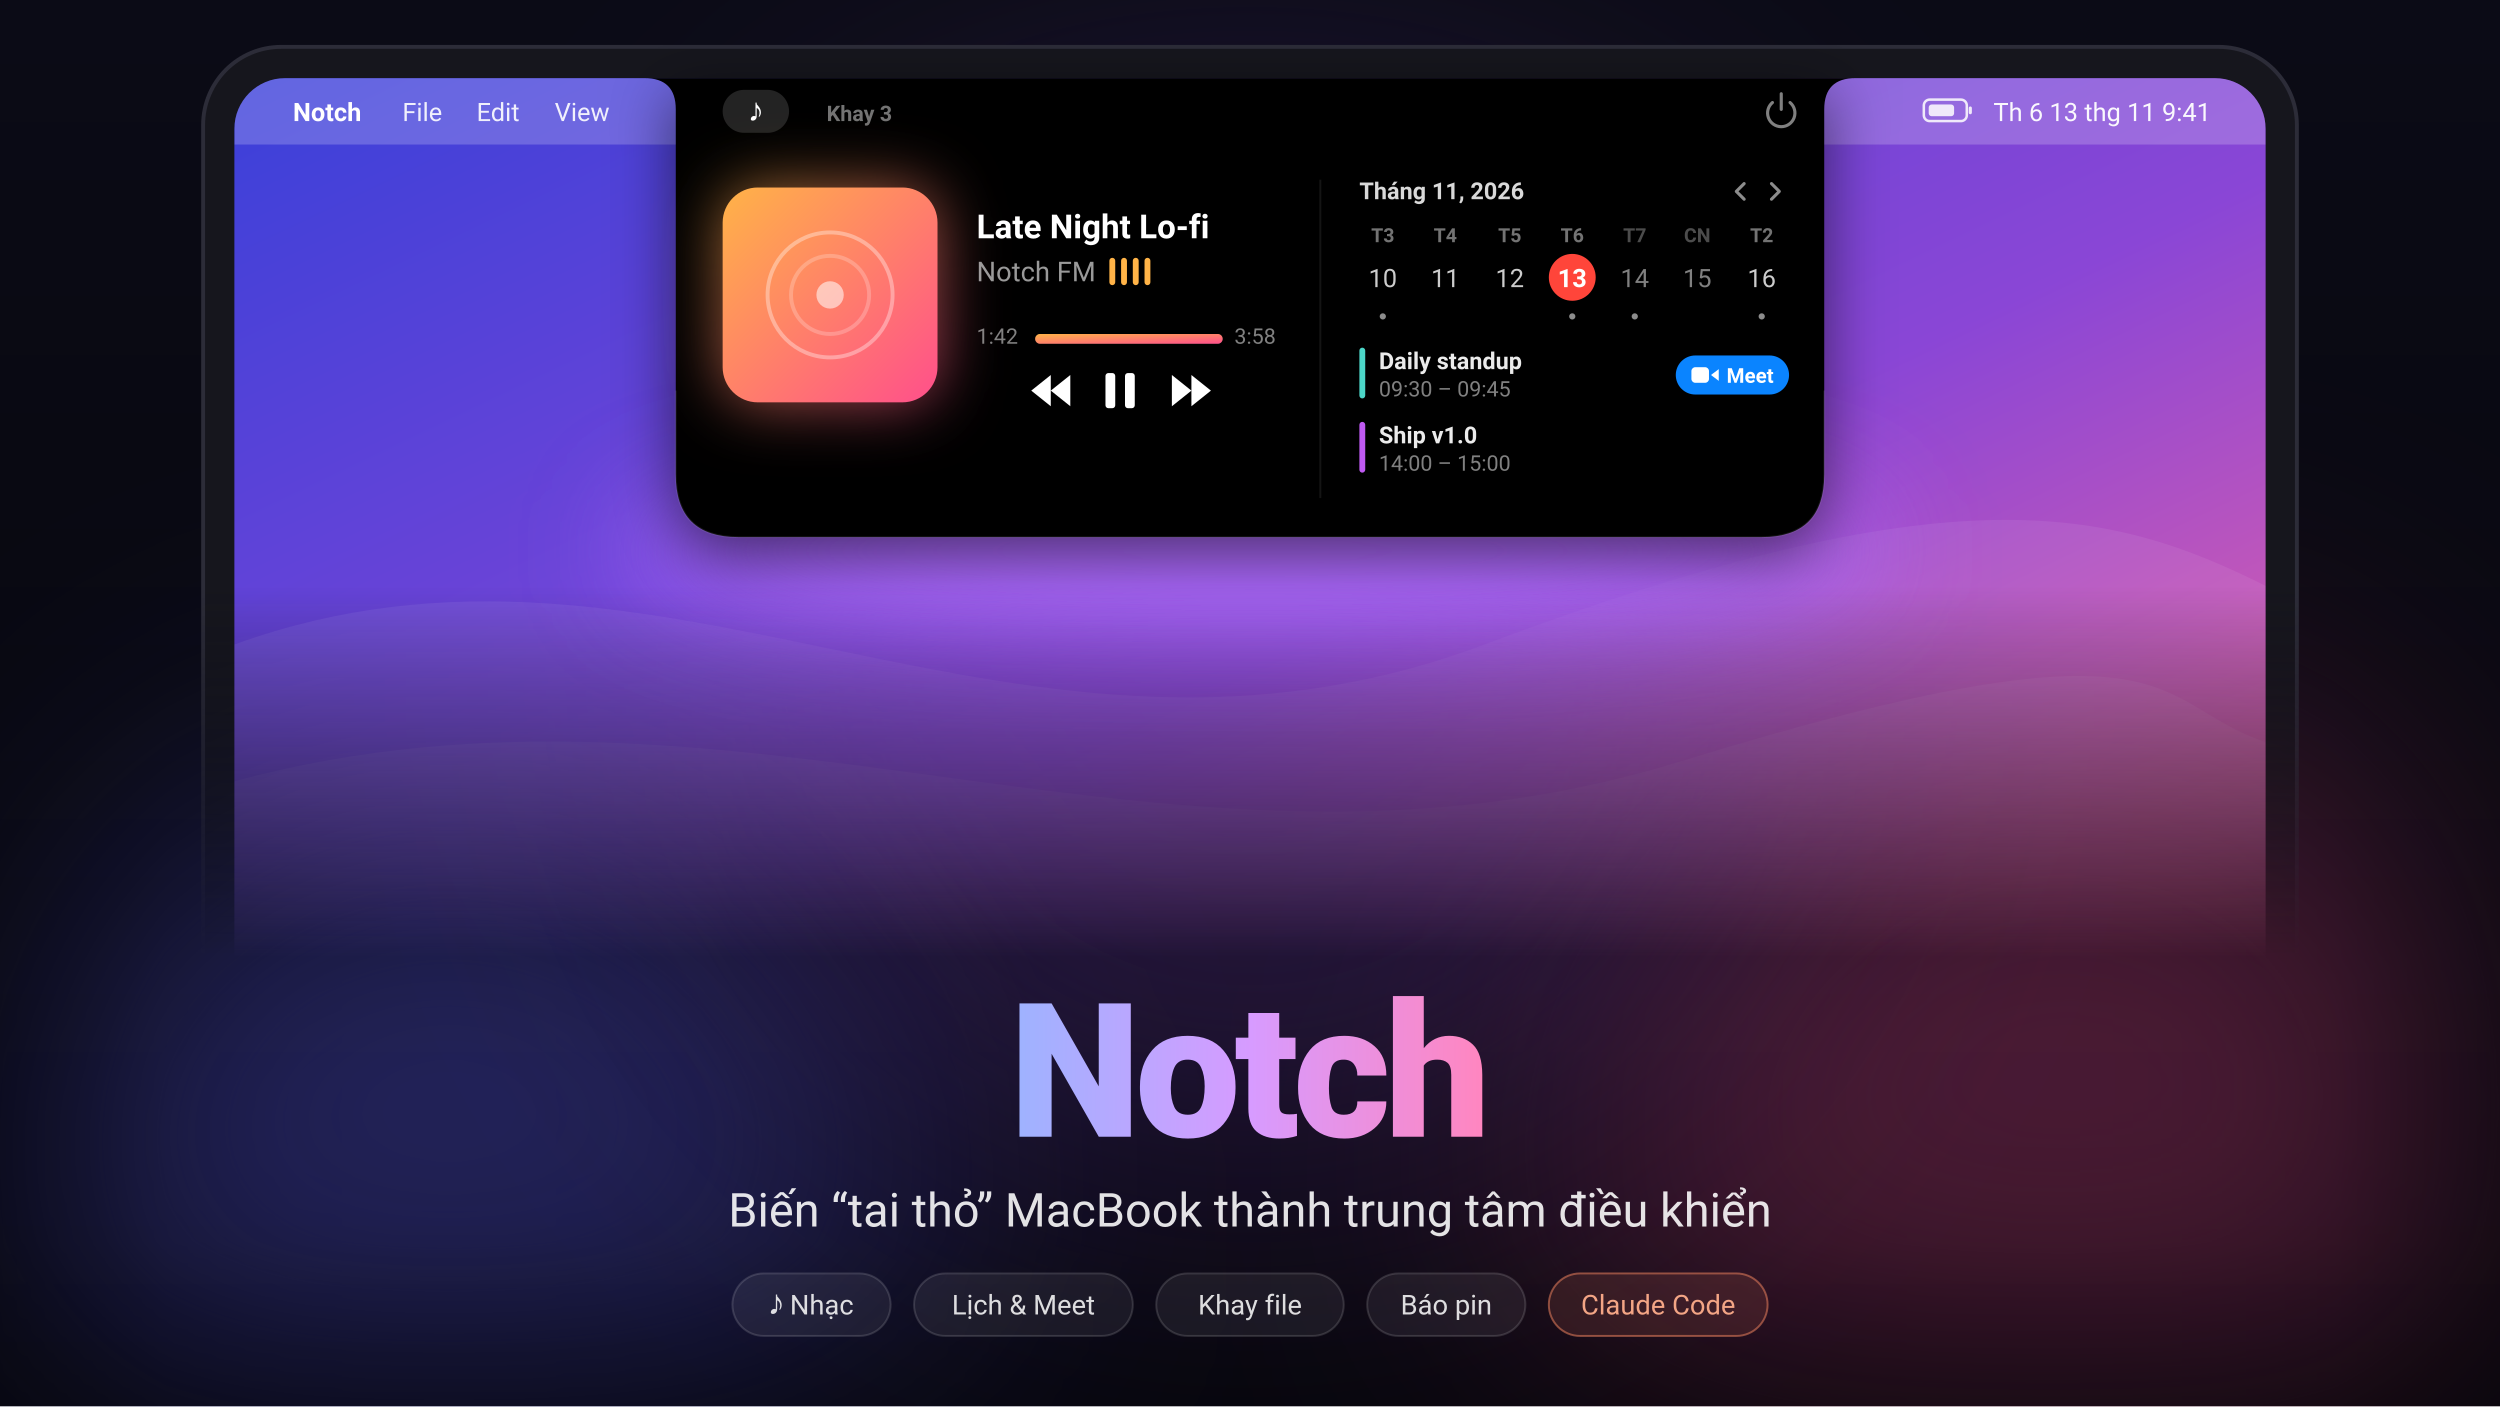
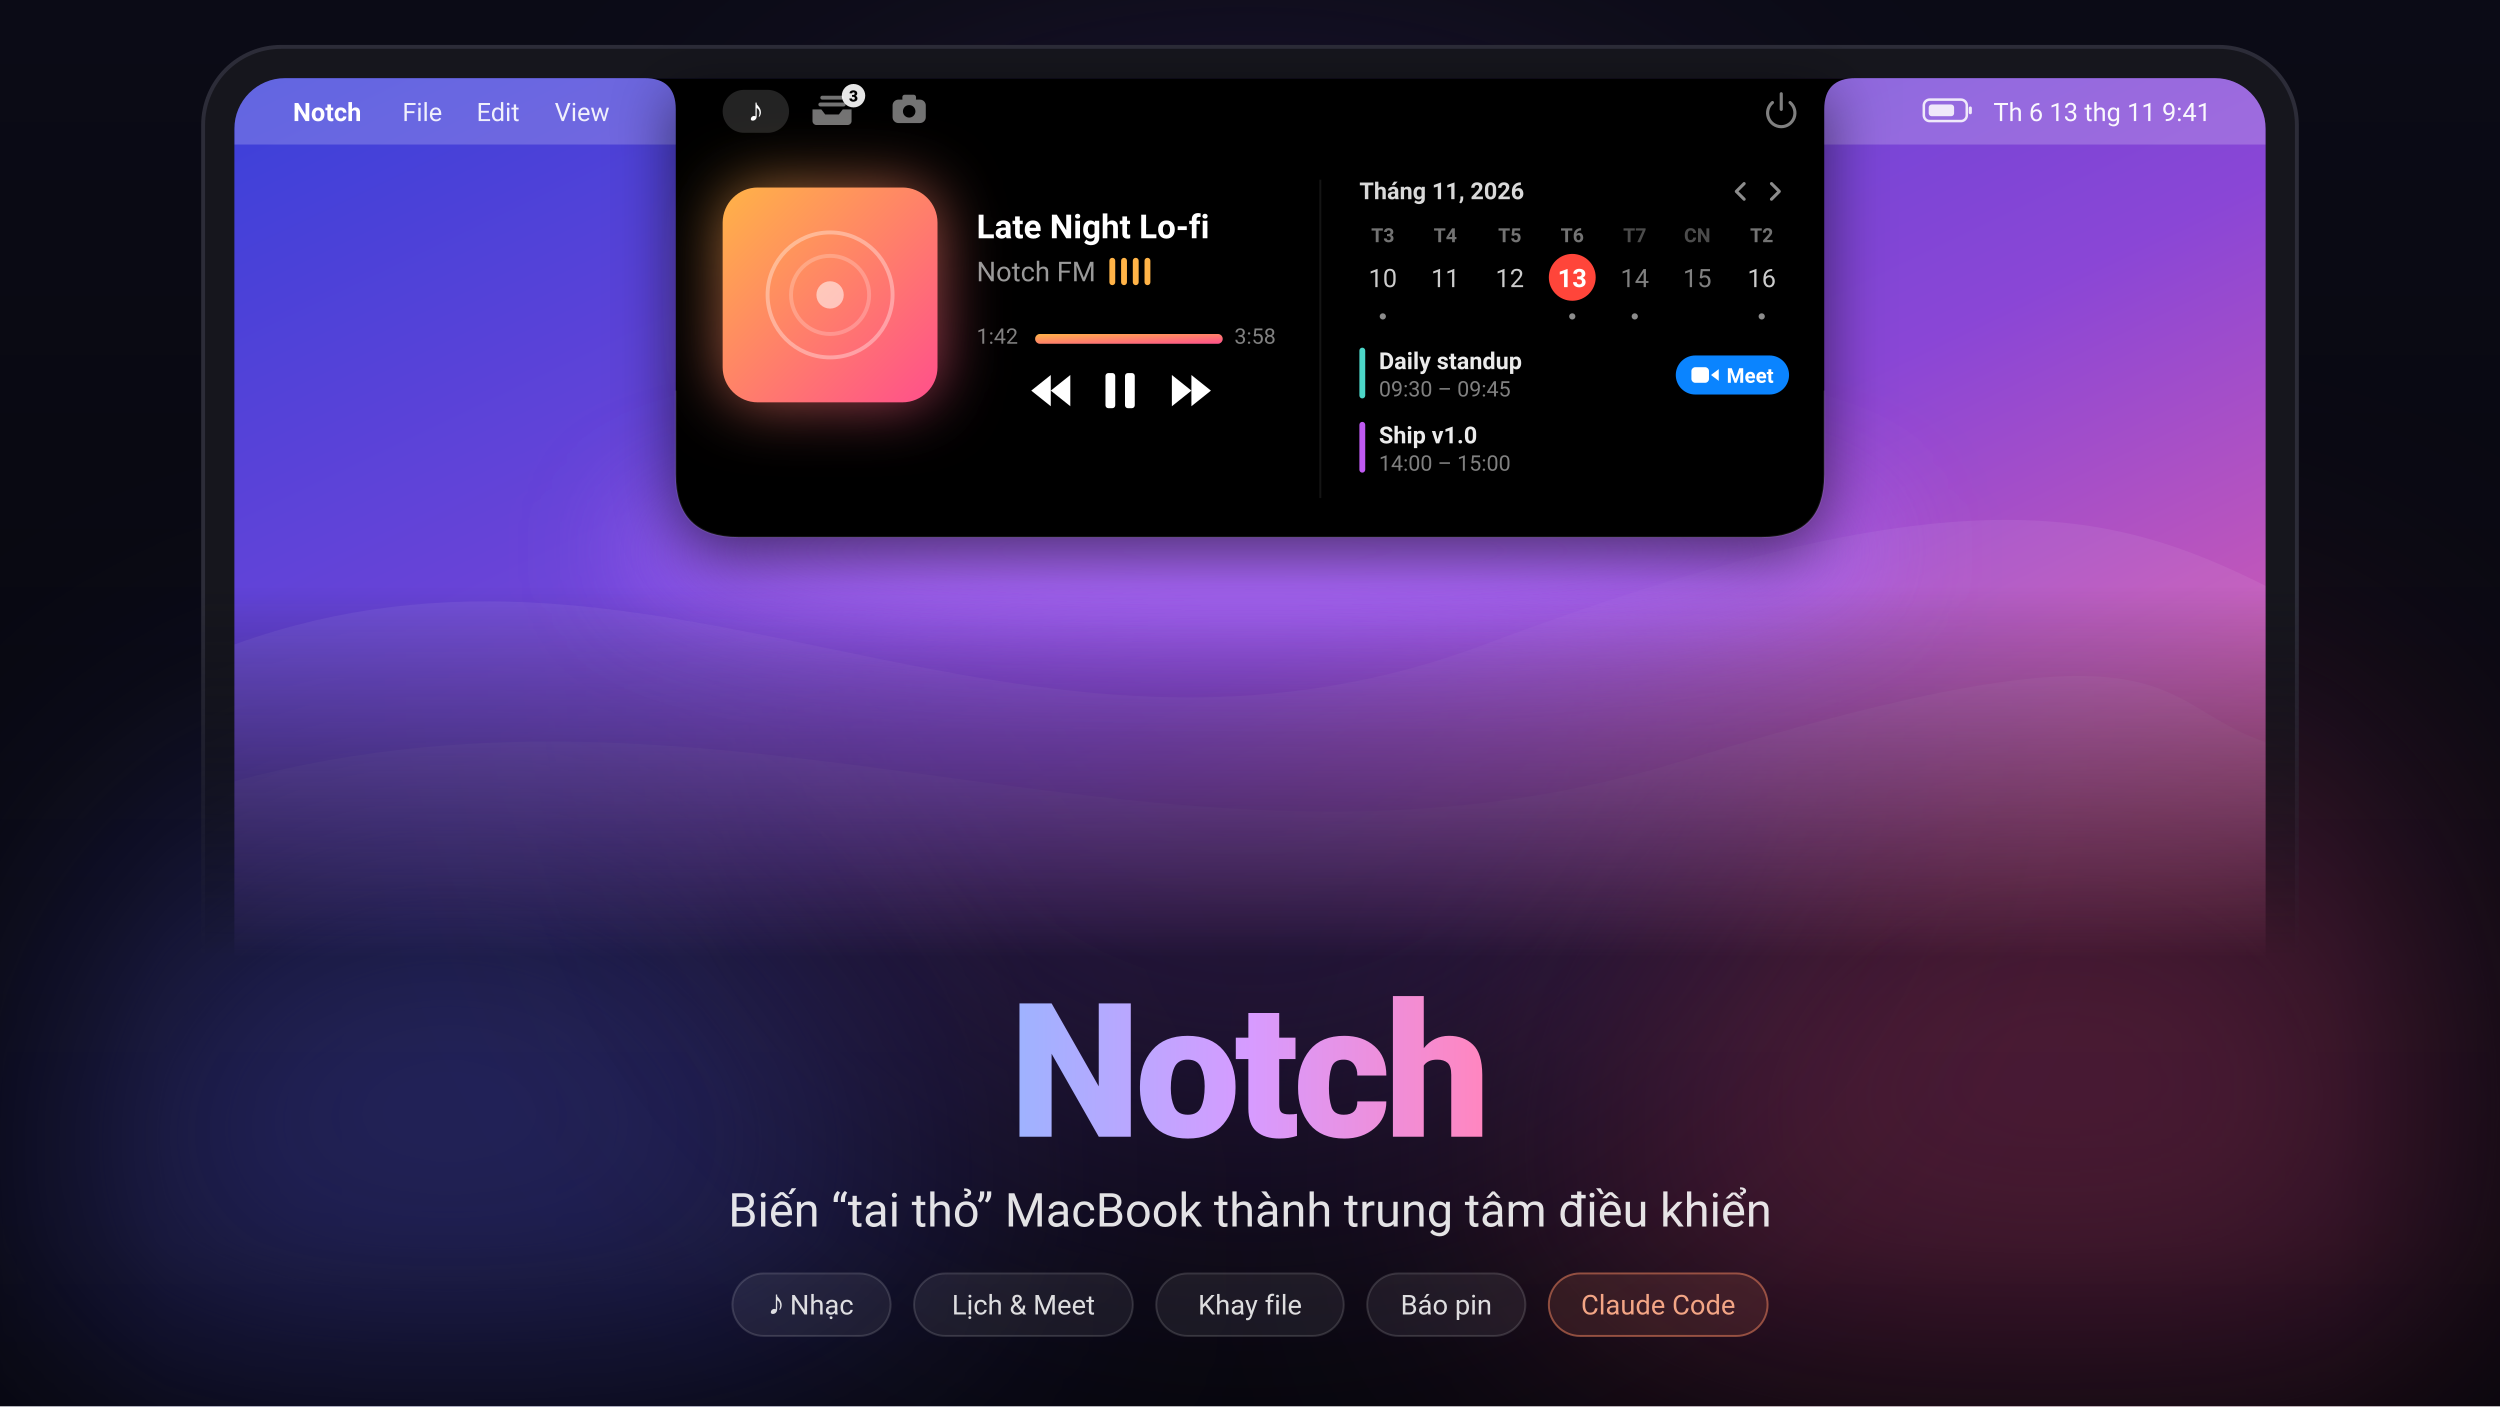
<svg xmlns="http://www.w3.org/2000/svg" width="1280" height="720" viewBox="0 0 1280 720">
  <defs>
    <linearGradient id="bg" x1="0" y1="0" x2="0" y2="1">
      <stop offset="0" stop-color="#0b0b16" />
      <stop offset="1" stop-color="#05050a" />
    </linearGradient>
    <linearGradient id="wall" x1="0" y1="0" x2="1" y2="1">
      <stop offset="0" stop-color="#3a40d9" />
      <stop offset=".55" stop-color="#8a46d6" />
      <stop offset="1" stop-color="#ff6a9a" />
    </linearGradient>
    <linearGradient id="fade" gradientUnits="userSpaceOnUse" x1="0" y1="300" x2="0" y2="490">
      <stop offset="0" stop-color="#fff" />
      <stop offset="1" stop-color="#000" />
    </linearGradient>
    <mask id="screenFade">
      <rect width="1280" height="720" fill="url(#fade)" />
    </mask>
    <linearGradient id="art" x1="0" y1="0" x2="1" y2="1">
      <stop offset="0" stop-color="#ffb347" />
      <stop offset="1" stop-color="#ff4f8b" />
    </linearGradient>
    <linearGradient id="title" x1="0" x2="1">
      <stop offset="0" stop-color="#9fb2ff" />
      <stop offset=".5" stop-color="#d79bff" />
      <stop offset="1" stop-color="#ff86c0" />
    </linearGradient>
    <clipPath id="screen">
      <rect x="120" y="40" width="1040" height="500" rx="26" />
    </clipPath>
    <filter id="b90" x="-60%" y="-60%" width="220%" height="220%">
      <feGaussianBlur stdDeviation="90" />
    </filter>
    <filter id="b30" x="-50%" y="-50%" width="200%" height="200%">
      <feGaussianBlur stdDeviation="30" />
    </filter>
    <filter id="b16" x="-50%" y="-50%" width="200%" height="200%">
      <feGaussianBlur stdDeviation="16" />
    </filter>
  </defs>
  <style>
    text { font-family: -apple-system, BlinkMacSystemFont, "SF Pro Display", "Segoe UI", Roboto, Helvetica, Arial, sans-serif; }
    .eq { transform-box: fill-box; transform-origin: 50% 50%; animation: eq .8s ease-in-out infinite alternate; }
    .e2 { animation-duration: .55s; } .e3 { animation-duration: .95s; } .e4 { animation-duration: .68s; }
    @keyframes eq { from { transform: scaleY(.3); } to { transform: scaleY(1); } }
    .glow { animation: glow 3.2s ease-in-out infinite alternate; }
    @keyframes glow { from { opacity: .35; } to { opacity: .9; } }
    .prog { transform-box: fill-box; transform-origin: 0 50%; animation: prog 14s linear infinite; }
    @keyframes prog { from { transform: scaleX(.25); } to { transform: scaleX(1); } }
  </style>
  <rect width="1280" height="720" fill="url(#bg)" />
  <circle cx="230" cy="640" r="230" fill="#5b5bf6" opacity=".35" filter="url(#b90)" />
  <circle cx="1060" cy="620" r="250" fill="#ff4f9a" opacity=".28" filter="url(#b90)" />
  <circle cx="640" cy="330" r="280" fill="#8a46d6" opacity=".22" filter="url(#b90)" />
  <g mask="url(#screenFade)">
    <rect x="104" y="24" width="1072" height="540" rx="40" fill="#16161d" stroke="#2c2c38" stroke-width="2" />
    <rect x="120" y="40" width="1040" height="500" rx="26" fill="url(#wall)" />
    <g clip-path="url(#screen)">
      <path d="M120 330 C 340 250, 520 420, 760 330 S 1080 260, 1160 300 L1160 540 L120 540 Z" fill="#fff" opacity=".07" />
      <path d="M120 400 C 380 330, 600 470, 860 390 S 1100 360, 1160 380 L1160 540 L120 540 Z" fill="#fff" opacity=".06" />
      <rect x="120" y="40" width="1040" height="34" fill="#fff" opacity=".2" />
      <g font-size="13" fill="#fff">
        <text x="150" y="62" font-weight="700">Notch</text>
        <text x="206" y="62" opacity=".9">File</text>
        <text x="244" y="62" opacity=".9">Edit</text>
        <text x="284" y="62" opacity=".9">View</text>
        <text x="1132" y="62" text-anchor="end" opacity=".95">Th 6 13 thg 11  9:41</text>
      </g>
      <rect x="985" y="51" width="22" height="11" rx="3" fill="none" stroke="#fff" stroke-opacity=".85" stroke-width="1.3" />
      <rect x="987.5" y="53.5" width="13" height="6" rx="1.5" fill="#fff" opacity=".85" />
      <rect x="1008" y="54.5" width="1.6" height="4" rx=".8" fill="#fff" opacity=".85" />
    </g>
    <ellipse class="glow" cx="640" cy="282" rx="320" ry="46" fill="#b06cff" filter="url(#b30)" />
    <path d="M330 40 Q346 40 346 56 L346 243 Q346 275 378 275 L902 275 Q934 275 934 243 L934 56 Q934 40 950 40 Z" fill="#000" opacity=".55" transform="translate(0 10)" filter="url(#b16)" />
    <path d="M330 40 Q346 40 346 56 L346 243 Q346 275 378 275 L902 275 Q934 275 934 243 L934 56 Q934 40 950 40 Z" fill="#000" />
    <path d="M346 200 L346 243 Q346 275 378 275 L902 275 Q934 275 934 243 L934 200" fill="none" stroke="#fff" stroke-opacity=".08" />
    <rect x="370" y="46" width="34" height="22" rx="11" fill="#fff" opacity=".14" />
    <text x="387" y="62" font-size="13" fill="#fff" text-anchor="middle">♪</text>
-     <text x="440" y="62" font-size="11" fill="#fff" opacity=".45" text-anchor="middle" font-weight="600">Khay 3</text>
+     <g fill="#fff" opacity=".45">
+       <rect x="420" y="49" width="12" height="2" rx="1" />
+       <rect x="419" y="52.5" width="14" height="2" rx="1" />
+       <path d="M416 56 h4.5 l2 2.6 h7 l2 -2.6 h4.5 v6 a2 2 0 0 1 -2 2 h-16 a2 2 0 0 1 -2 -2 z" />
+     </g>
+     <circle cx="437" cy="49" r="6" fill="#fff" opacity=".9" />
+     <text x="437" y="52" font-size="8" font-weight="800" fill="#000" text-anchor="middle">3</text>
+     <g fill="#fff" opacity=".45">
+       <rect x="457" y="51" width="17" height="12" rx="3" />
+       <rect x="462" y="48.5" width="7" height="3.5" rx="1.2" />
+     </g>
+     <circle cx="465.5" cy="57" r="3.2" fill="#000" />
    <path d="M907.5 52.5 A7 7 0 1 0 916.5 52.5" fill="none" stroke="#fff" stroke-opacity=".5" stroke-width="1.6" stroke-linecap="round" />
    <line x1="912" y1="48" x2="912" y2="56" stroke="#fff" stroke-opacity=".5" stroke-width="1.6" stroke-linecap="round" />
    <rect x="370" y="96" width="110" height="110" rx="18" fill="url(#art)" opacity=".65" filter="url(#b16)" />
    <rect x="370" y="96" width="110" height="110" rx="18" fill="url(#art)" />
    <circle cx="425" cy="151" r="32" fill="none" stroke="#fff" stroke-opacity=".35" stroke-width="2" />
    <circle cx="425" cy="151" r="20" fill="none" stroke="#fff" stroke-opacity=".22" stroke-width="2" />
    <circle cx="425" cy="151" r="7" fill="#fff" opacity=".55" />
    <text x="500" y="122" font-size="17" font-weight="700" fill="#fff">Late Night Lo-fi</text>
    <text x="500" y="144" font-size="14" fill="#fff" opacity=".6">Notch FM</text>
    <g fill="#ffb347">
      <rect class="eq" x="568" y="132" width="3" height="14" rx="1.5" />
      <rect class="eq e2" x="574" y="132" width="3" height="14" rx="1.5" />
      <rect class="eq e3" x="580" y="132" width="3" height="14" rx="1.5" />
      <rect class="eq e4" x="586" y="132" width="3" height="14" rx="1.5" />
    </g>
    <text x="500" y="176" font-size="11" fill="#fff" opacity=".5">1:42</text>
    <rect x="530" y="171" width="96" height="5" rx="2.5" fill="#fff" opacity=".18" />
    <rect class="prog" x="530" y="171" width="96" height="5" rx="2.5" fill="url(#art)" />
    <text x="632" y="176" font-size="11" fill="#fff" opacity=".5">3:58</text>
    <g fill="#fff">
      <path d="M538 192 L528 200 L538 208 Z M548 192 L538 200 L548 208 Z" />
      <rect x="566" y="191" width="5" height="18" rx="1.5" />
      <rect x="576" y="191" width="5" height="18" rx="1.5" />
      <path d="M600 192 L610 200 L600 208 Z M610 192 L620 200 L610 208 Z" />
    </g>
    <line x1="676" y1="92" x2="676" y2="255" stroke="#fff" stroke-opacity=".08" />
    <text x="696" y="102" font-size="12" font-weight="700" fill="#fff" opacity=".85">Tháng 11, 2026</text>
    <path d="M893 94 l-4 4 l4 4" fill="none" stroke="#fff" stroke-opacity=".55" stroke-width="1.6" stroke-linecap="round" stroke-linejoin="round" />
    <path d="M907 94 l4 4 l-4 4" fill="none" stroke="#fff" stroke-opacity=".55" stroke-width="1.6" stroke-linecap="round" stroke-linejoin="round" />
    <g font-size="10" fill="#fff" text-anchor="middle" font-weight="600">
      <text x="708" y="124" opacity=".45">T3</text>
      <text x="740" y="124" opacity=".45">T4</text>
      <text x="773" y="124" opacity=".45">T5</text>
      <text x="805" y="124" opacity=".45">T6</text>
      <text x="837" y="124" opacity=".3">T7</text>
      <text x="869" y="124" opacity=".3">CN</text>
      <text x="902" y="124" opacity=".45">T2</text>
    </g>
    <circle cx="805" cy="142" r="12" fill="#ff453a" />
    <g font-size="13" fill="#fff" text-anchor="middle">
      <text x="708" y="147" opacity=".8">10</text>
      <text x="740" y="147" opacity=".8">11</text>
      <text x="773" y="147" opacity=".8">12</text>
      <text x="805" y="147" font-weight="700">13</text>
      <text x="837" y="147" opacity=".5">14</text>
      <text x="869" y="147" opacity=".5">15</text>
      <text x="902" y="147" opacity=".8">16</text>
    </g>
    <g fill="#fff" opacity=".55">
      <circle cx="708" cy="162" r="1.6" />
      <circle cx="805" cy="162" r="1.6" />
      <circle cx="837" cy="162" r="1.6" />
      <circle cx="902" cy="162" r="1.6" />
    </g>
    <rect x="696" y="178" width="3" height="26" rx="1.5" fill="#4cd6c8" />
    <text x="706" y="189" font-size="12" font-weight="700" fill="#fff" opacity=".92">Daily standup</text>
    <text x="706" y="203" font-size="11" fill="#fff" opacity=".5">09:30 – 09:45</text>
    <rect x="858" y="182" width="58" height="20" rx="10" fill="#0a84ff" />
    <rect x="866" y="188" width="9" height="8" rx="2" fill="#fff" />
    <path d="M876 192 l4 -3 v6 z" fill="#fff" />
    <text x="884" y="196" font-size="10.5" font-weight="700" fill="#fff">Meet</text>
    <rect x="696" y="216" width="3" height="26" rx="1.5" fill="#bf5af2" />
    <text x="706" y="227" font-size="12" font-weight="700" fill="#fff" opacity=".92">Ship v1.0</text>
    <text x="706" y="241" font-size="11" fill="#fff" opacity=".5">14:00 – 15:00</text>
  </g>
  <text x="640" y="582" font-size="96" font-weight="800" fill="url(#title)" text-anchor="middle" letter-spacing="-3">Notch</text>
  <text x="640" y="628" font-size="24" fill="#fff" opacity=".88" text-anchor="middle">Biến “tai thỏ” MacBook thành trung tâm điều khiển</text>
  <g font-size="14" text-anchor="middle">
    <rect x="375" y="652" width="81" height="32" rx="16" fill="#fff" fill-opacity=".07" stroke="#fff" stroke-opacity=".14" />
    <text x="415.5" y="673" fill="#fff" opacity=".85">♪ Nhạc</text>
    <rect x="468" y="652" width="112" height="32" rx="16" fill="#fff" fill-opacity=".07" stroke="#fff" stroke-opacity=".14" />
    <text x="524" y="673" fill="#fff" opacity=".85">Lịch &amp; Meet</text>
    <rect x="592" y="652" width="96" height="32" rx="16" fill="#fff" fill-opacity=".07" stroke="#fff" stroke-opacity=".14" />
    <text x="640" y="673" fill="#fff" opacity=".85">Khay file</text>
    <rect x="700" y="652" width="81" height="32" rx="16" fill="#fff" fill-opacity=".07" stroke="#fff" stroke-opacity=".14" />
    <text x="740.5" y="673" fill="#fff" opacity=".85">Báo pin</text>
    <rect x="793" y="652" width="112" height="32" rx="16" fill="#d97757" fill-opacity=".14" stroke="#d97757" stroke-opacity=".6" />
    <text x="849" y="673" fill="#f3a585">Claude Code</text>
  </g>
</svg>
